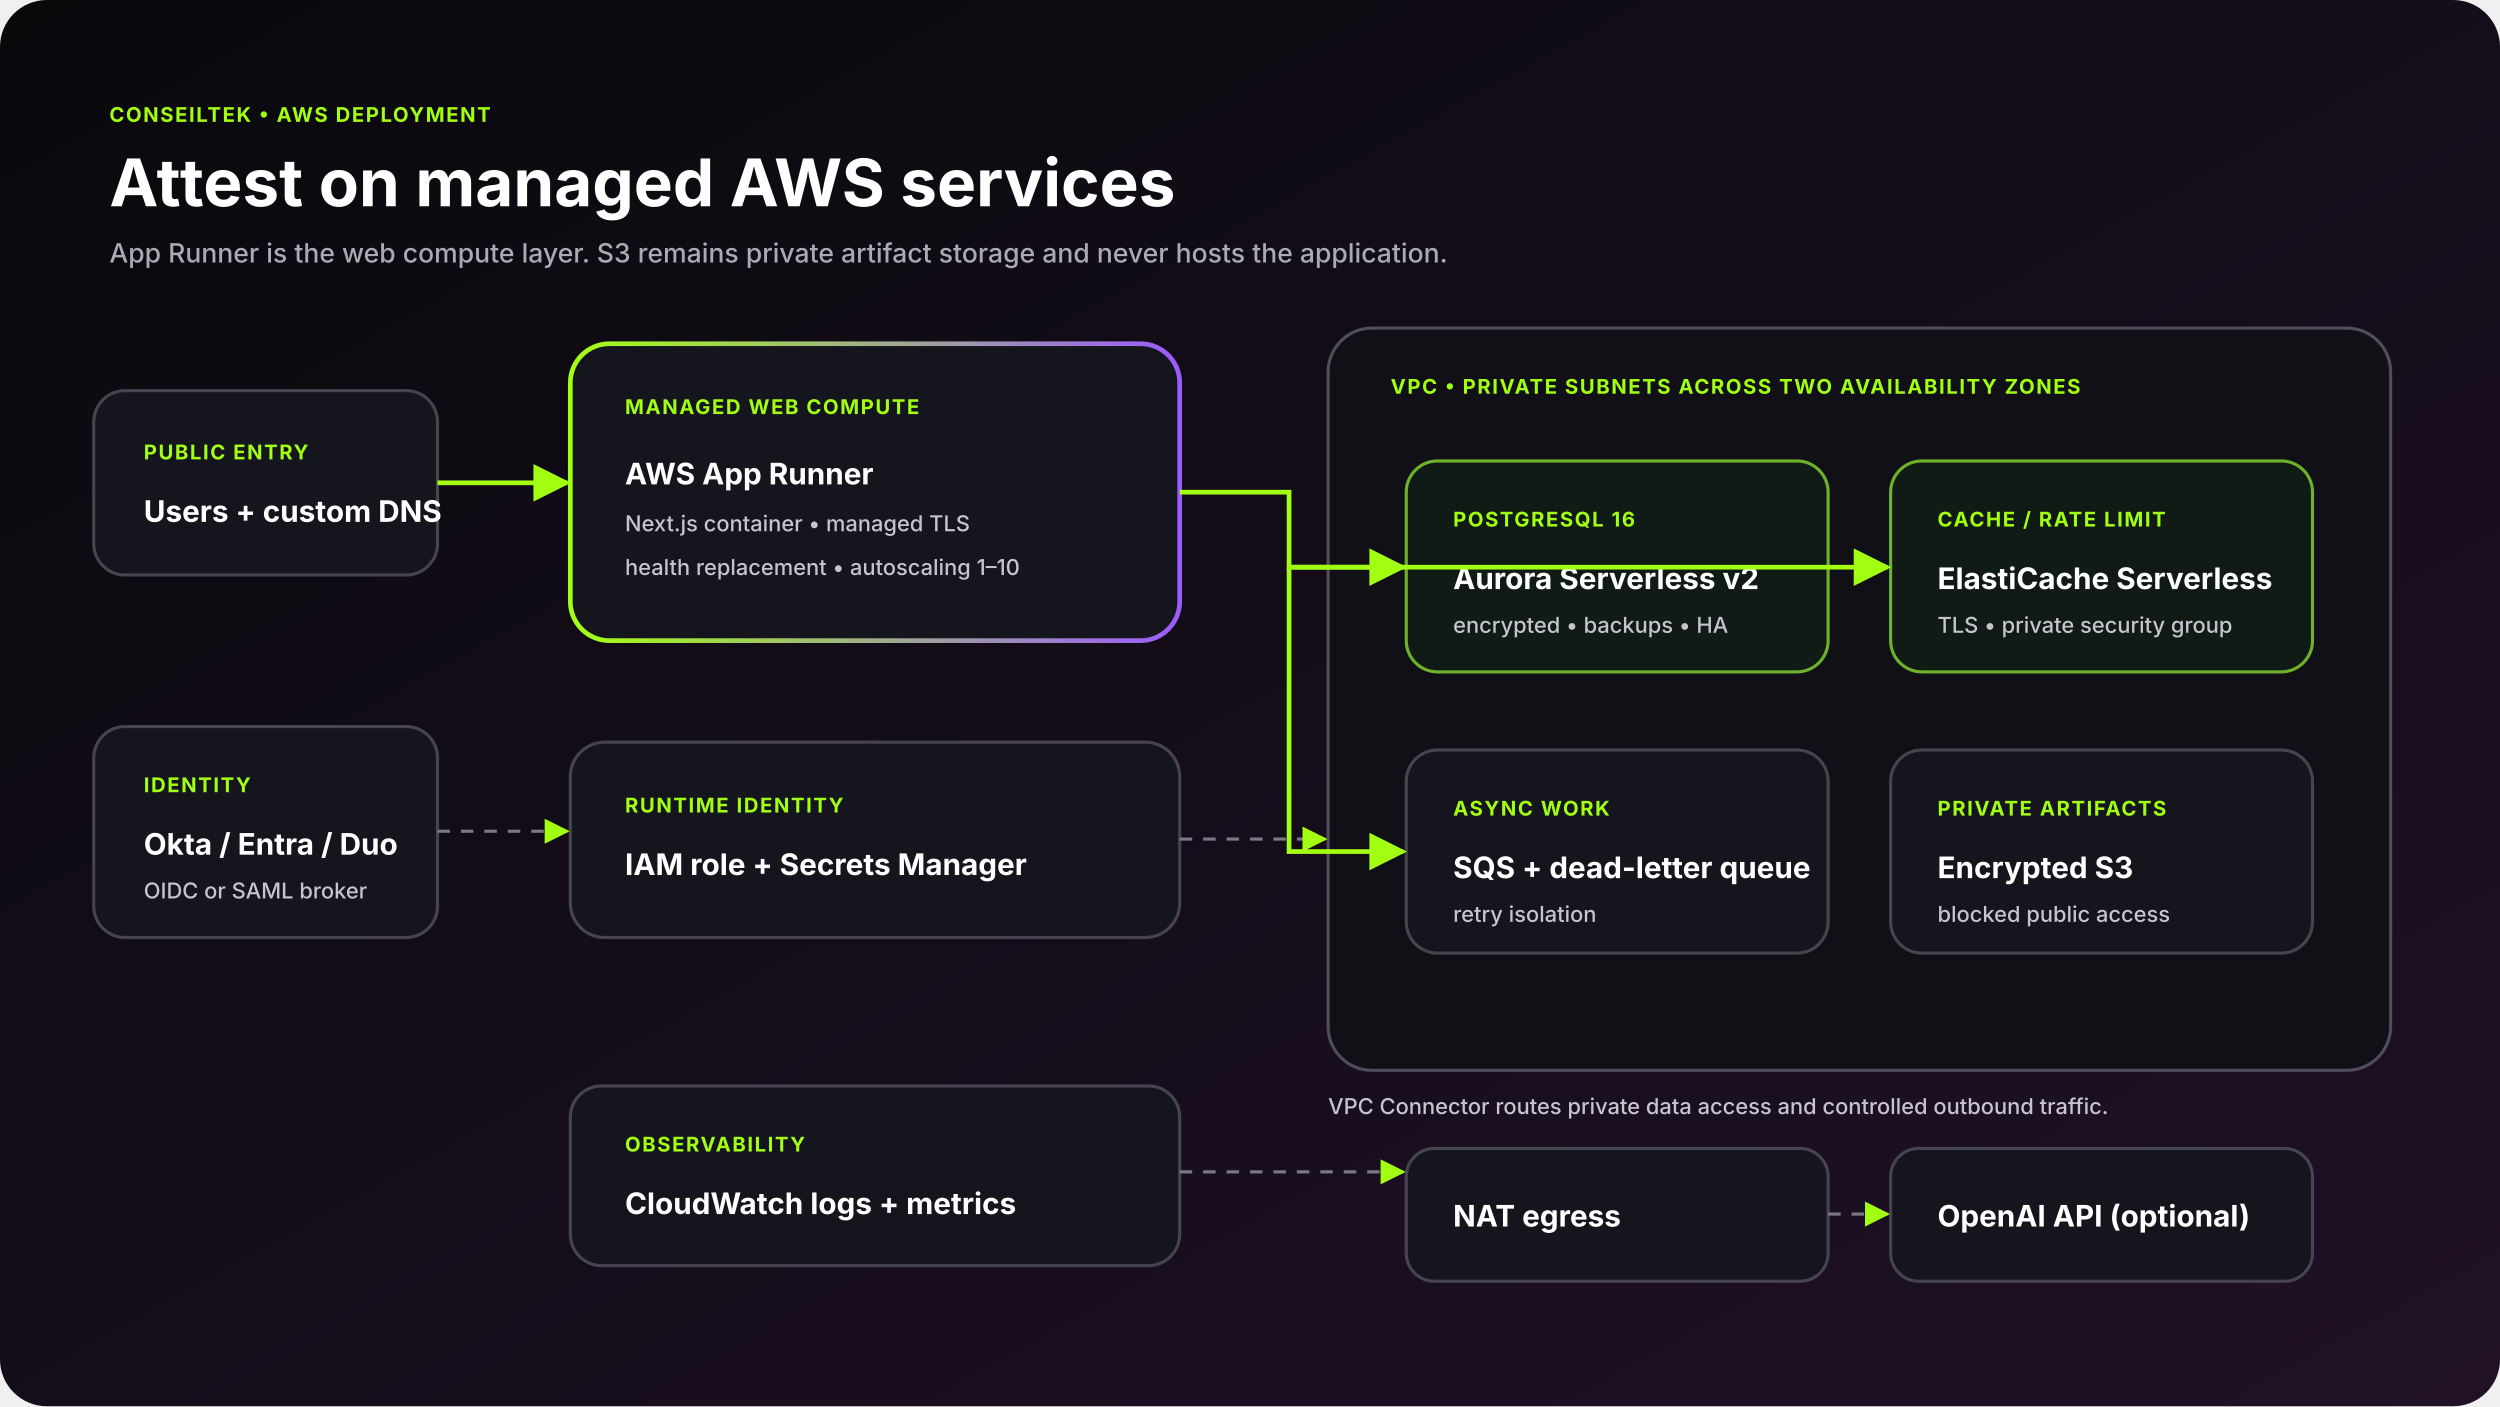
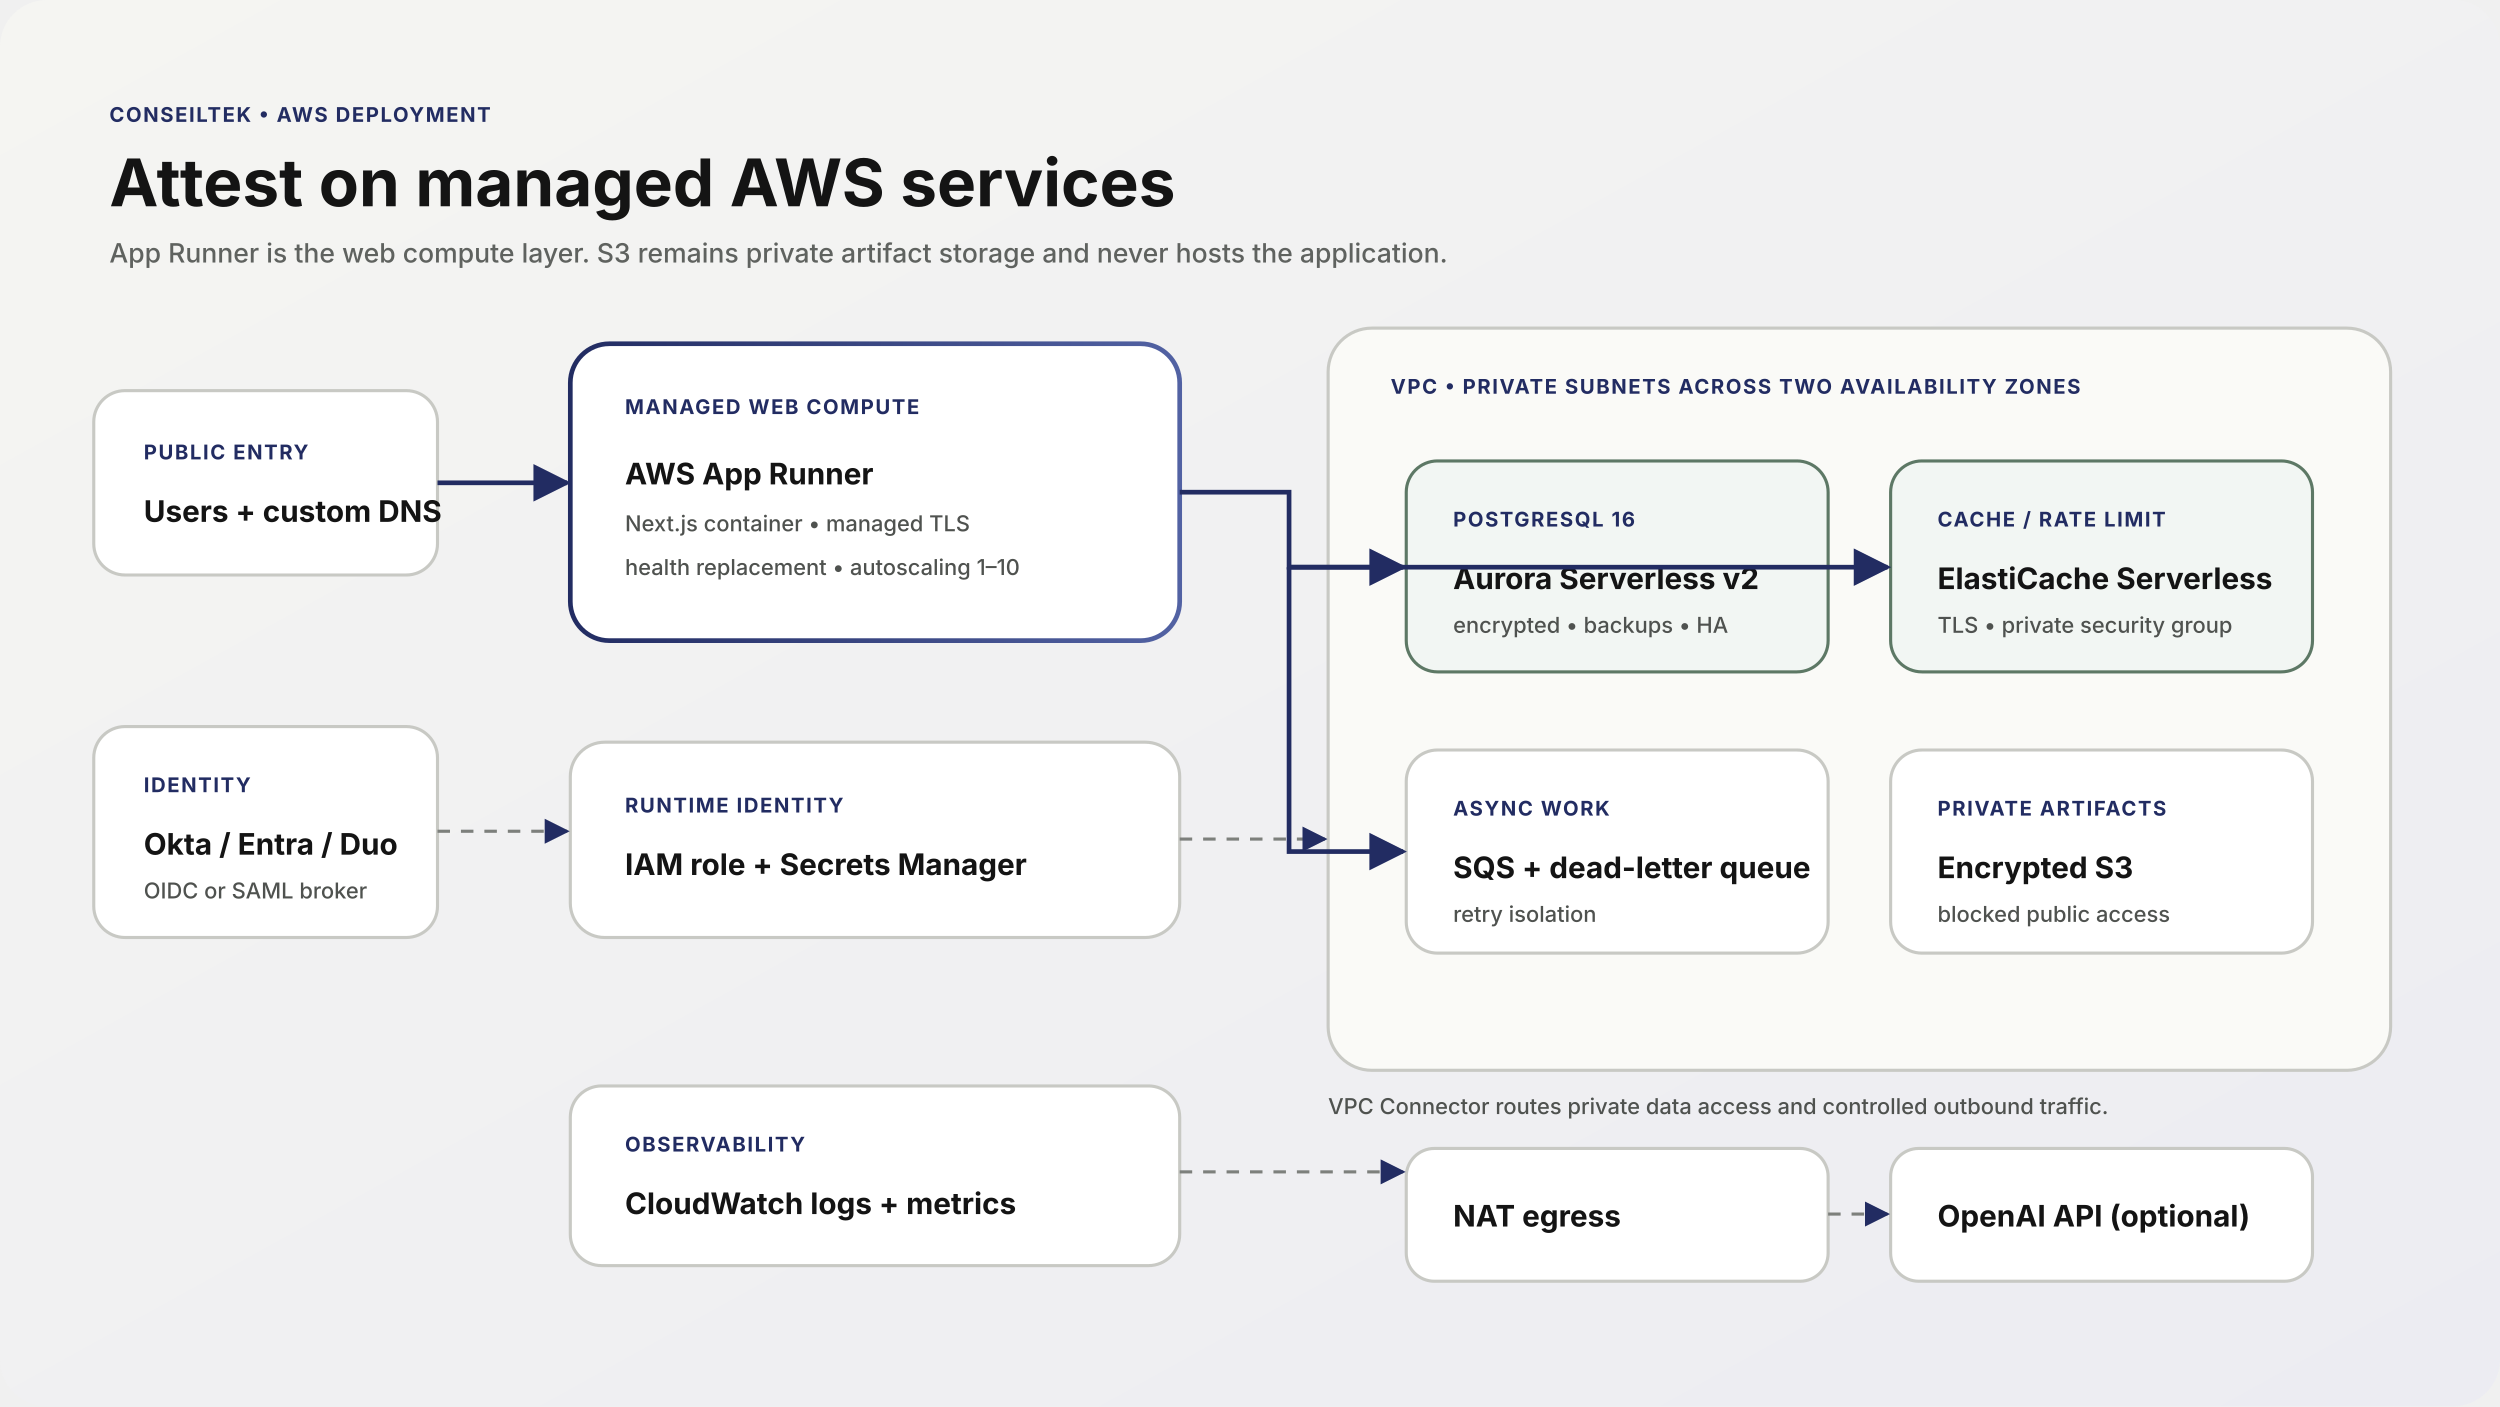
<svg xmlns="http://www.w3.org/2000/svg" width="1600" height="900" viewBox="0 0 1600 900" role="img" aria-labelledby="title desc">
  <defs>
    <linearGradient id="bg" x2="1" y2="1">
-       <stop stop-color="#09090c" />
-       <stop offset="1" stop-color="#201127" />
+       <stop stop-color="#f5f5f2" />
+       <stop offset="1" stop-color="#ececf2" />
    </linearGradient>
    <linearGradient id="g" x2="1">
-       <stop stop-color="#a3ff12" />
-       <stop offset="1" stop-color="#9b5cff" />
+       <stop stop-color="#222c62" />
+       <stop offset="1" stop-color="#5262a3" />
    </linearGradient>
    <marker id="a" viewBox="0 0 10 10" refX="9" refY="5" markerWidth="8" markerHeight="8" orient="auto">
-       <path d="M0 0l10 5-10 5z" fill="#a3ff12" />
+       <path d="M0 0l10 5-10 5z" fill="#222c62" />
    </marker>
-     <style>.title{font:700 42px Inter,Arial;fill:#fff}.sub{font:500 17px Inter,Arial;fill:#aaa9b6}.h{font:700 19px Inter,Arial;fill:#fff}.t{font:500 14px Inter,Arial;fill:#c5c4cf}.tiny{font:700 13px Inter,Arial;fill:#a3ff12;letter-spacing:1px}.b{fill:#15151d;stroke:#464451;stroke-width:2}.p{fill:#15151d;stroke:url(#g);stroke-width:3}.d{fill:#101b15;stroke:#6fb22a;stroke-width:2}.line{fill:none;stroke:#a3ff12;stroke-width:3;marker-end:url(#a)}.dash{fill:none;stroke:#7c788b;stroke-width:2;stroke-dasharray:8 7;marker-end:url(#a)}</style>
+     <style>.title{font:700 42px Inter,Arial;fill:#141414}.sub{font:500 17px Inter,Arial;fill:#5f625f}.h{font:700 19px Inter,Arial;fill:#141414}.t{font:500 14px Inter,Arial;fill:#4f524f}.tiny{font:700 13px Inter,Arial;fill:#222c62;letter-spacing:1px}.b{fill:#ffffff;stroke:#c8c9c4;stroke-width:2}.p{fill:#ffffff;stroke:url(#g);stroke-width:3}.d{fill:#f2f6f3;stroke:#5d7865;stroke-width:2}.line{fill:none;stroke:#222c62;stroke-width:3;marker-end:url(#a)}.dash{fill:none;stroke:#7d807c;stroke-width:2;stroke-dasharray:8 7;marker-end:url(#a)}</style>
  </defs>
  <rect width="1600" height="900" rx="30" fill="url(#bg)" />
  <text x="70" y="78" class="tiny">CONSEILTEK • AWS DEPLOYMENT</text>
  <text x="70" y="132" class="title">Attest on managed AWS services</text>
  <text x="70" y="168" class="sub">App Runner is the web compute layer. S3 remains private artifact storage and never hosts the application.</text>
  <rect x="60" y="250" width="220" height="118" rx="20" class="b" />
  <text x="92" y="294" class="tiny">PUBLIC ENTRY</text>
  <text x="92" y="334" class="h">Users + custom DNS</text>
  <rect x="60" y="465" width="220" height="135" rx="20" class="b" />
  <text x="92" y="507" class="tiny">IDENTITY</text>
  <text x="92" y="547" class="h">Okta / Entra / Duo</text>
  <text x="92" y="575" class="t">OIDC or SAML broker</text>
  <rect x="365" y="220" width="390" height="190" rx="25" class="p" />
  <text x="400" y="265" class="tiny">MANAGED WEB COMPUTE</text>
  <text x="400" y="310" class="h">AWS App Runner</text>
  <text x="400" y="340" class="t">Next.js container • managed TLS</text>
  <text x="400" y="368" class="t">health replacement • autoscaling 1–10</text>
  <rect x="365" y="475" width="390" height="125" rx="22" class="b" />
  <text x="400" y="520" class="tiny">RUNTIME IDENTITY</text>
  <text x="400" y="560" class="h">IAM role + Secrets Manager</text>
-   <rect x="850" y="210" width="680" height="475" rx="28" fill="#101016" stroke="#504d5c" stroke-width="2" />
+   <rect x="850" y="210" width="680" height="475" rx="28" fill="#fafaf7" stroke="#c8c9c4" stroke-width="2" />
  <text x="890" y="252" class="tiny">VPC • PRIVATE SUBNETS ACROSS TWO AVAILABILITY ZONES</text>
  <rect x="900" y="295" width="270" height="135" rx="20" class="d" />
  <text x="930" y="337" class="tiny">POSTGRESQL 16</text>
  <text x="930" y="377" class="h">Aurora Serverless v2</text>
  <text x="930" y="405" class="t">encrypted • backups • HA</text>
  <rect x="1210" y="295" width="270" height="135" rx="20" class="d" />
  <text x="1240" y="337" class="tiny">CACHE / RATE LIMIT</text>
  <text x="1240" y="377" class="h">ElastiCache Serverless</text>
  <text x="1240" y="405" class="t">TLS • private security group</text>
  <rect x="900" y="480" width="270" height="130" rx="20" class="b" />
  <text x="930" y="522" class="tiny">ASYNC WORK</text>
  <text x="930" y="562" class="h">SQS + dead-letter queue</text>
  <text x="930" y="590" class="t">retry isolation</text>
  <rect x="1210" y="480" width="270" height="130" rx="20" class="b" />
  <text x="1240" y="522" class="tiny">PRIVATE ARTIFACTS</text>
  <text x="1240" y="562" class="h">Encrypted S3</text>
  <text x="1240" y="590" class="t">blocked public access</text>
  <rect x="365" y="695" width="390" height="115" rx="20" class="b" />
  <text x="400" y="737" class="tiny">OBSERVABILITY</text>
  <text x="400" y="777" class="h">CloudWatch logs + metrics</text>
  <rect x="900" y="735" width="270" height="85" rx="18" class="b" />
  <text x="930" y="785" class="h">NAT egress</text>
  <rect x="1210" y="735" width="270" height="85" rx="18" class="b" />
  <text x="1240" y="785" class="h">OpenAI API (optional)</text>
  <path d="M280 309H363" class="line" />
  <path d="M280 532H363" class="dash" />
  <path d="M755 315H825V363H898" class="line" />
  <path d="M825 363V545H898" class="line" />
  <path d="M825 363H1208" class="line" />
  <path d="M755 537H848" class="dash" />
  <path d="M755 750H898" class="dash" />
  <path d="M1170 777H1208" class="dash" />
  <text x="850" y="713" class="t">VPC Connector routes private data access and controlled outbound traffic.</text>
</svg>
